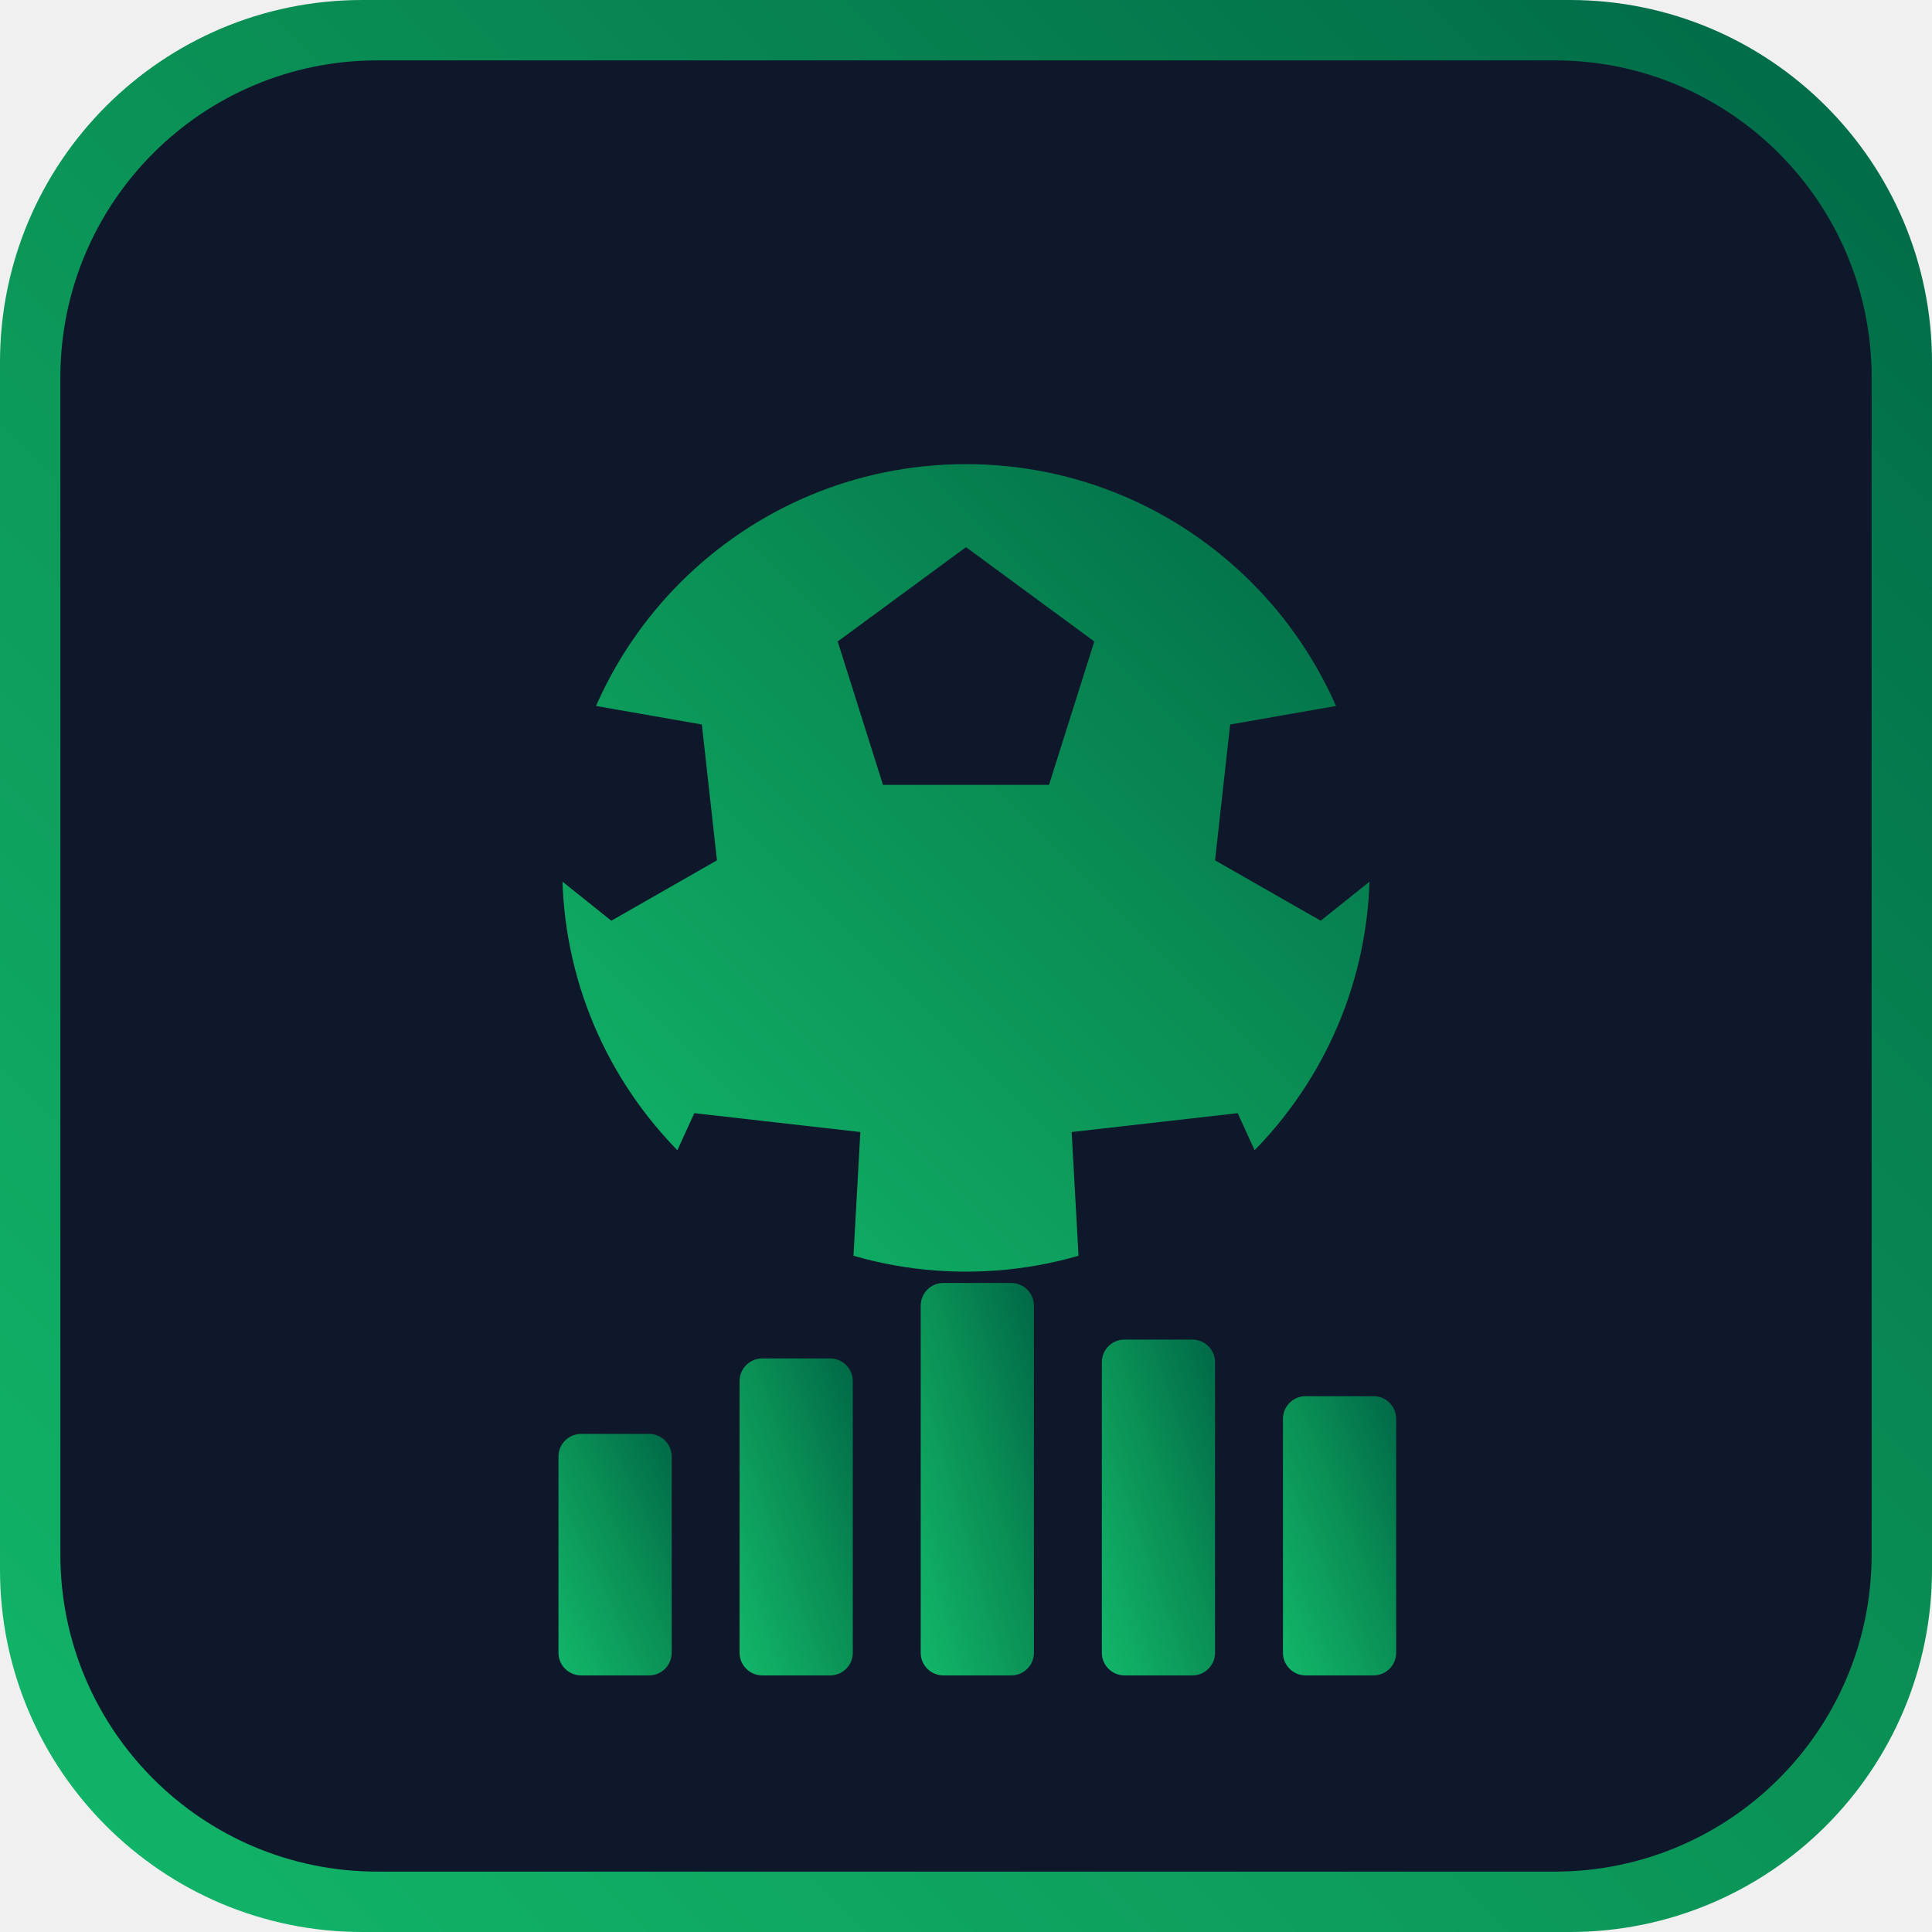
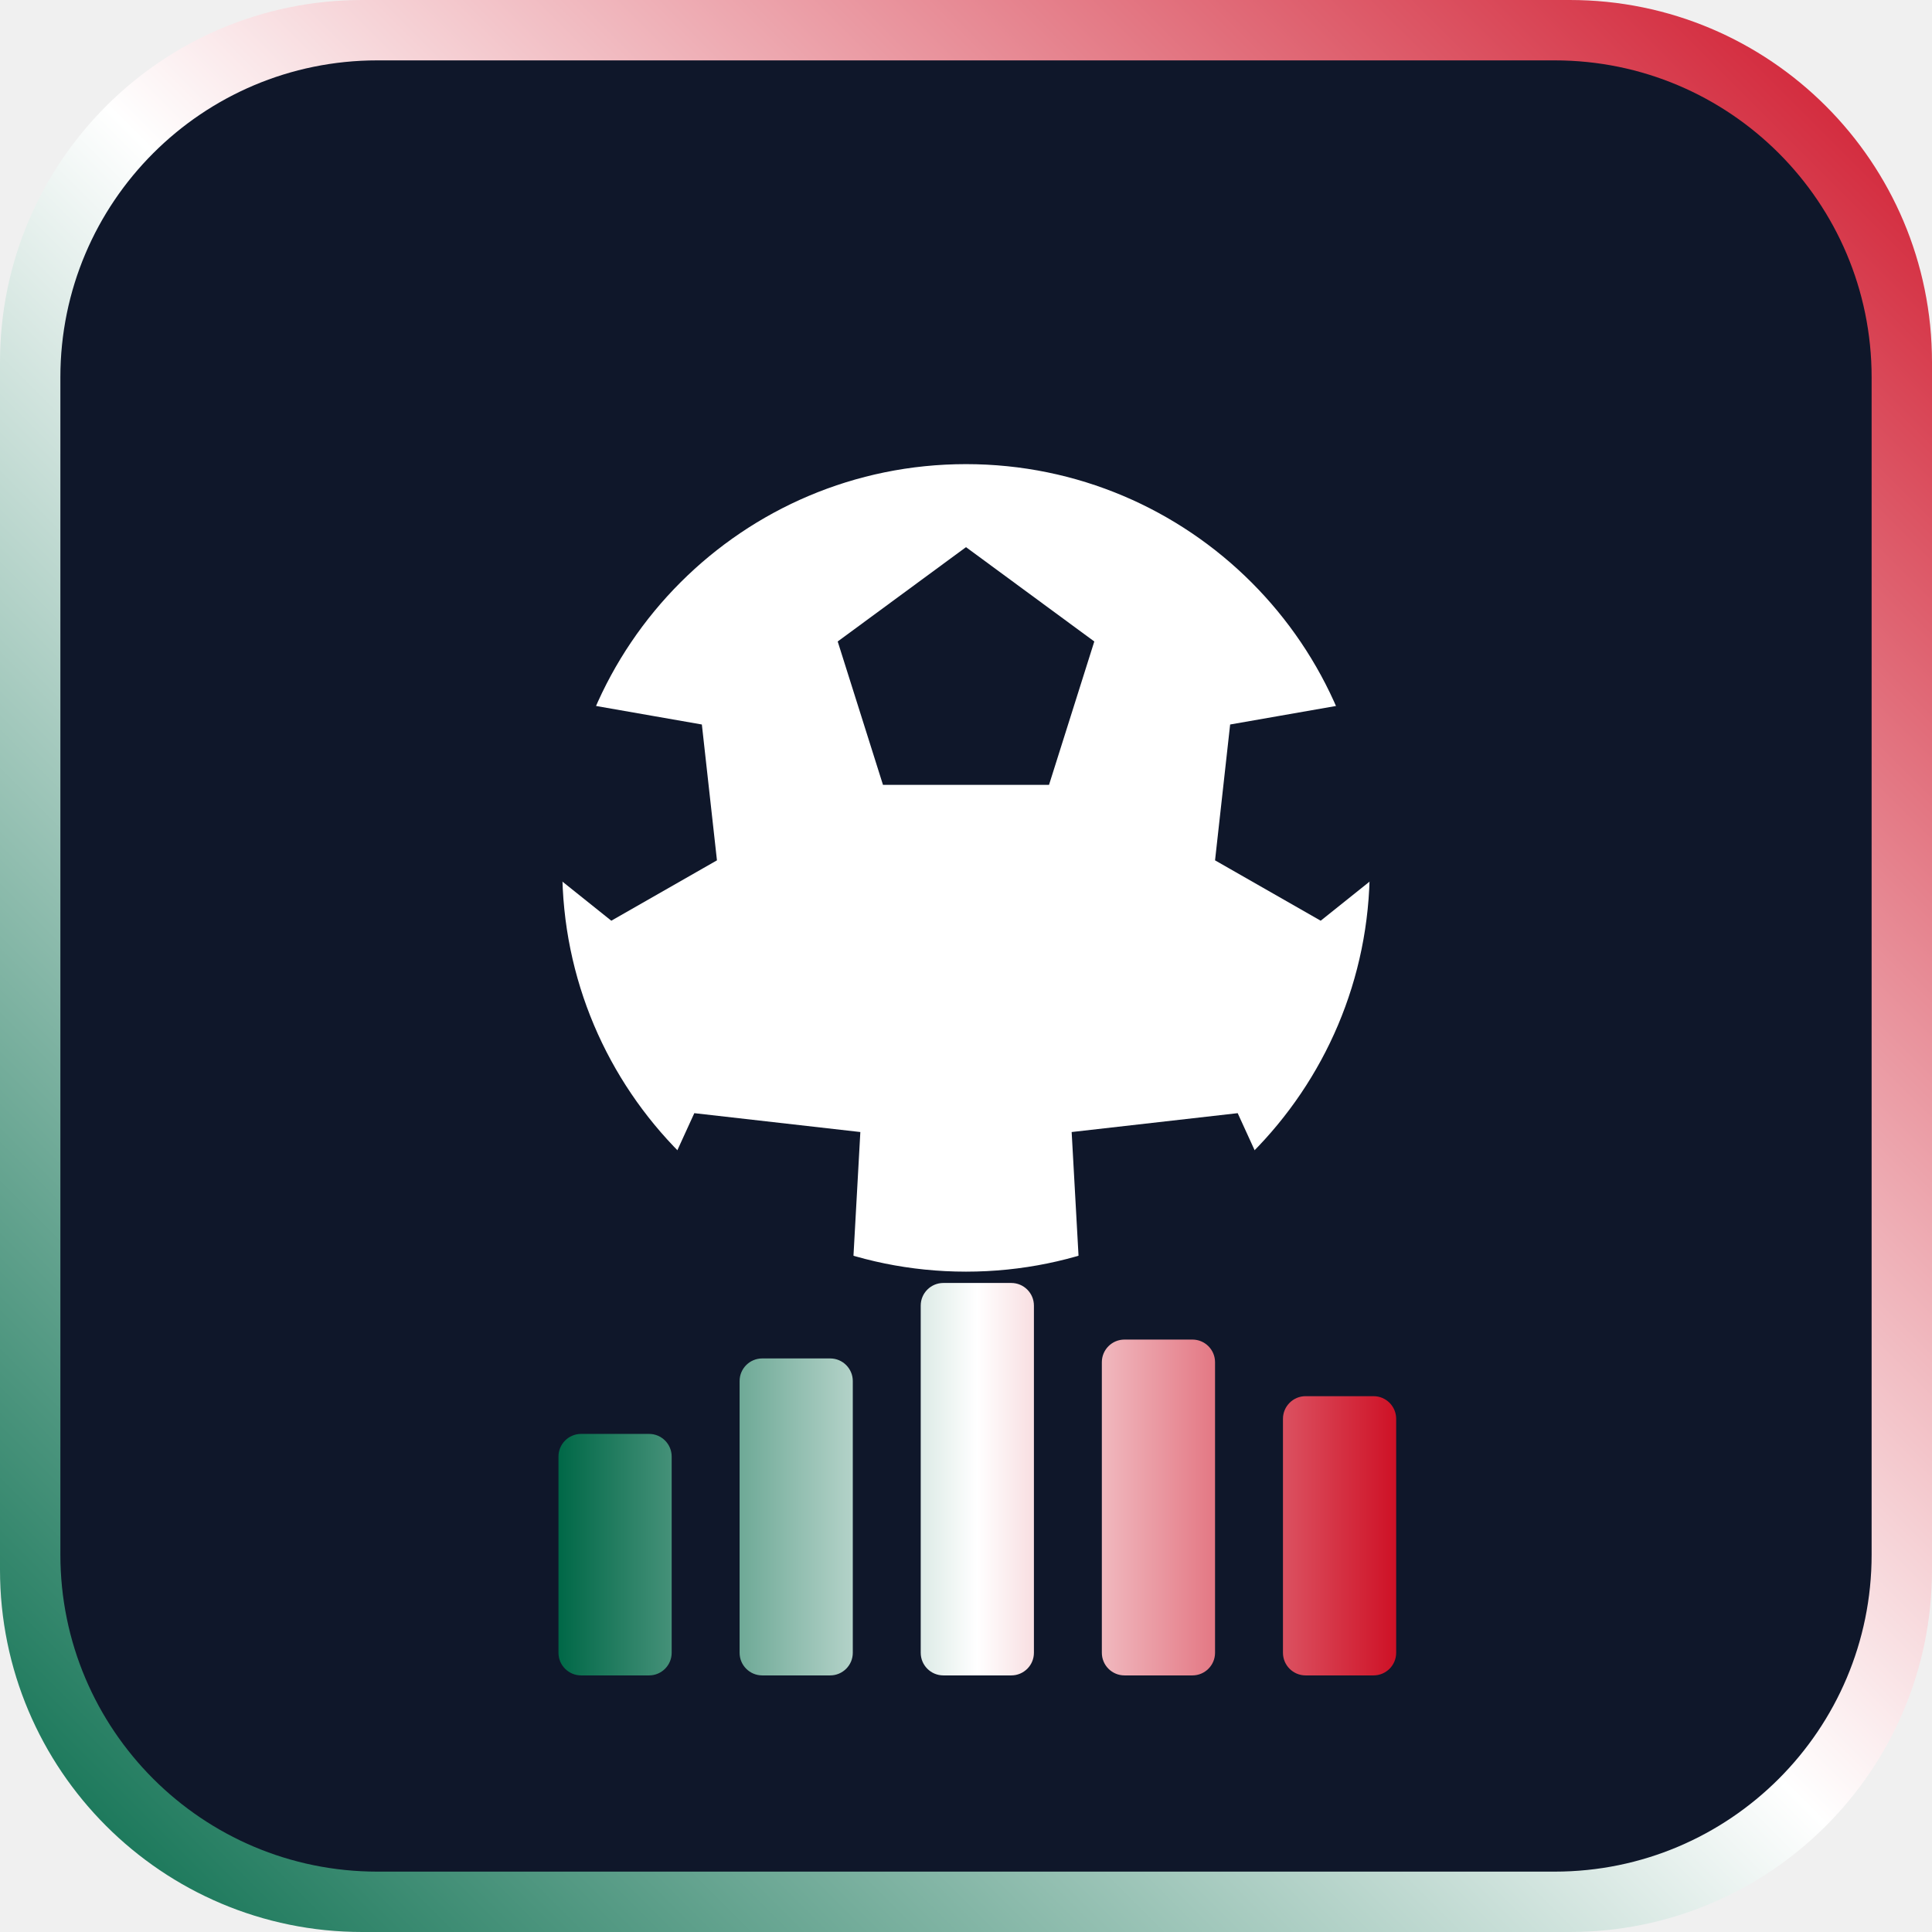
<svg xmlns="http://www.w3.org/2000/svg" viewBox="0 0 512 512">
  <defs>
    <linearGradient id="mx" x1="0%" y1="100%" x2="100%" y2="0%">
-       <stop offset="0%" stop-color="#12B76A" />
-       <stop offset="55%" stop-color="#0A8F55" />
-       <stop offset="100%" stop-color="#006847" />
+       <stop offset="0%" stop-color="#006847" />
+       <stop offset="50%" stop-color="#FFFFFF" />
+       <stop offset="100%" stop-color="#CE1126" />
+     </linearGradient>
+     <linearGradient id="bars" gradientUnits="userSpaceOnUse" x1="148" y1="0" x2="370" y2="0">
+       <stop offset="0%" stop-color="#006847" />
+       <stop offset="50%" stop-color="#FFFFFF" />
+       <stop offset="100%" stop-color="#CE1126" />
    </linearGradient>
    <clipPath id="ball">
      <circle cx="256" cy="230" r="110" />
    </clipPath>
  </defs>
  <rect width="512" height="512" rx="96" fill="url(#mx)" />
  <rect x="16" y="16" width="480" height="480" rx="84" fill="#0F172A" />
-   <circle cx="256" cy="230" r="110" fill="url(#mx)" />
+   <circle cx="256" cy="230" r="110" fill="#FFFFFF" />
  <g clip-path="url(#ball)">
    <polygon points="256,145 290,170 278,208 234,208 222,170" fill="#0F172A" />
    <polygon points="366,185 380,220 350,244 322,228 326,192" fill="#0F172A" />
    <polygon points="328,295 344,330 316,352 286,336 284,300" fill="#0F172A" />
    <polygon points="184,295 168,330 196,352 226,336 228,300" fill="#0F172A" />
    <polygon points="146,185 186,192 190,228 162,244 132,220" fill="#0F172A" />
  </g>
  <circle cx="256" cy="230" r="110" fill="none" stroke="#0F172A" stroke-width="6" />
-   <rect x="148" y="380" width="30" height="64" rx="6" fill="url(#mx)" />
-   <rect x="196" y="360" width="30" height="84" rx="6" fill="url(#mx)" />
-   <rect x="244" y="340" width="30" height="104" rx="6" fill="url(#mx)" />
-   <rect x="292" y="355" width="30" height="89" rx="6" fill="url(#mx)" />
-   <rect x="340" y="370" width="30" height="74" rx="6" fill="url(#mx)" />
+   <rect x="148" y="380" width="30" height="64" rx="6" fill="url(#bars)" />
+   <rect x="196" y="360" width="30" height="84" rx="6" fill="url(#bars)" />
+   <rect x="244" y="340" width="30" height="104" rx="6" fill="url(#bars)" />
+   <rect x="292" y="355" width="30" height="89" rx="6" fill="url(#bars)" />
+   <rect x="340" y="370" width="30" height="74" rx="6" fill="url(#bars)" />
</svg>
